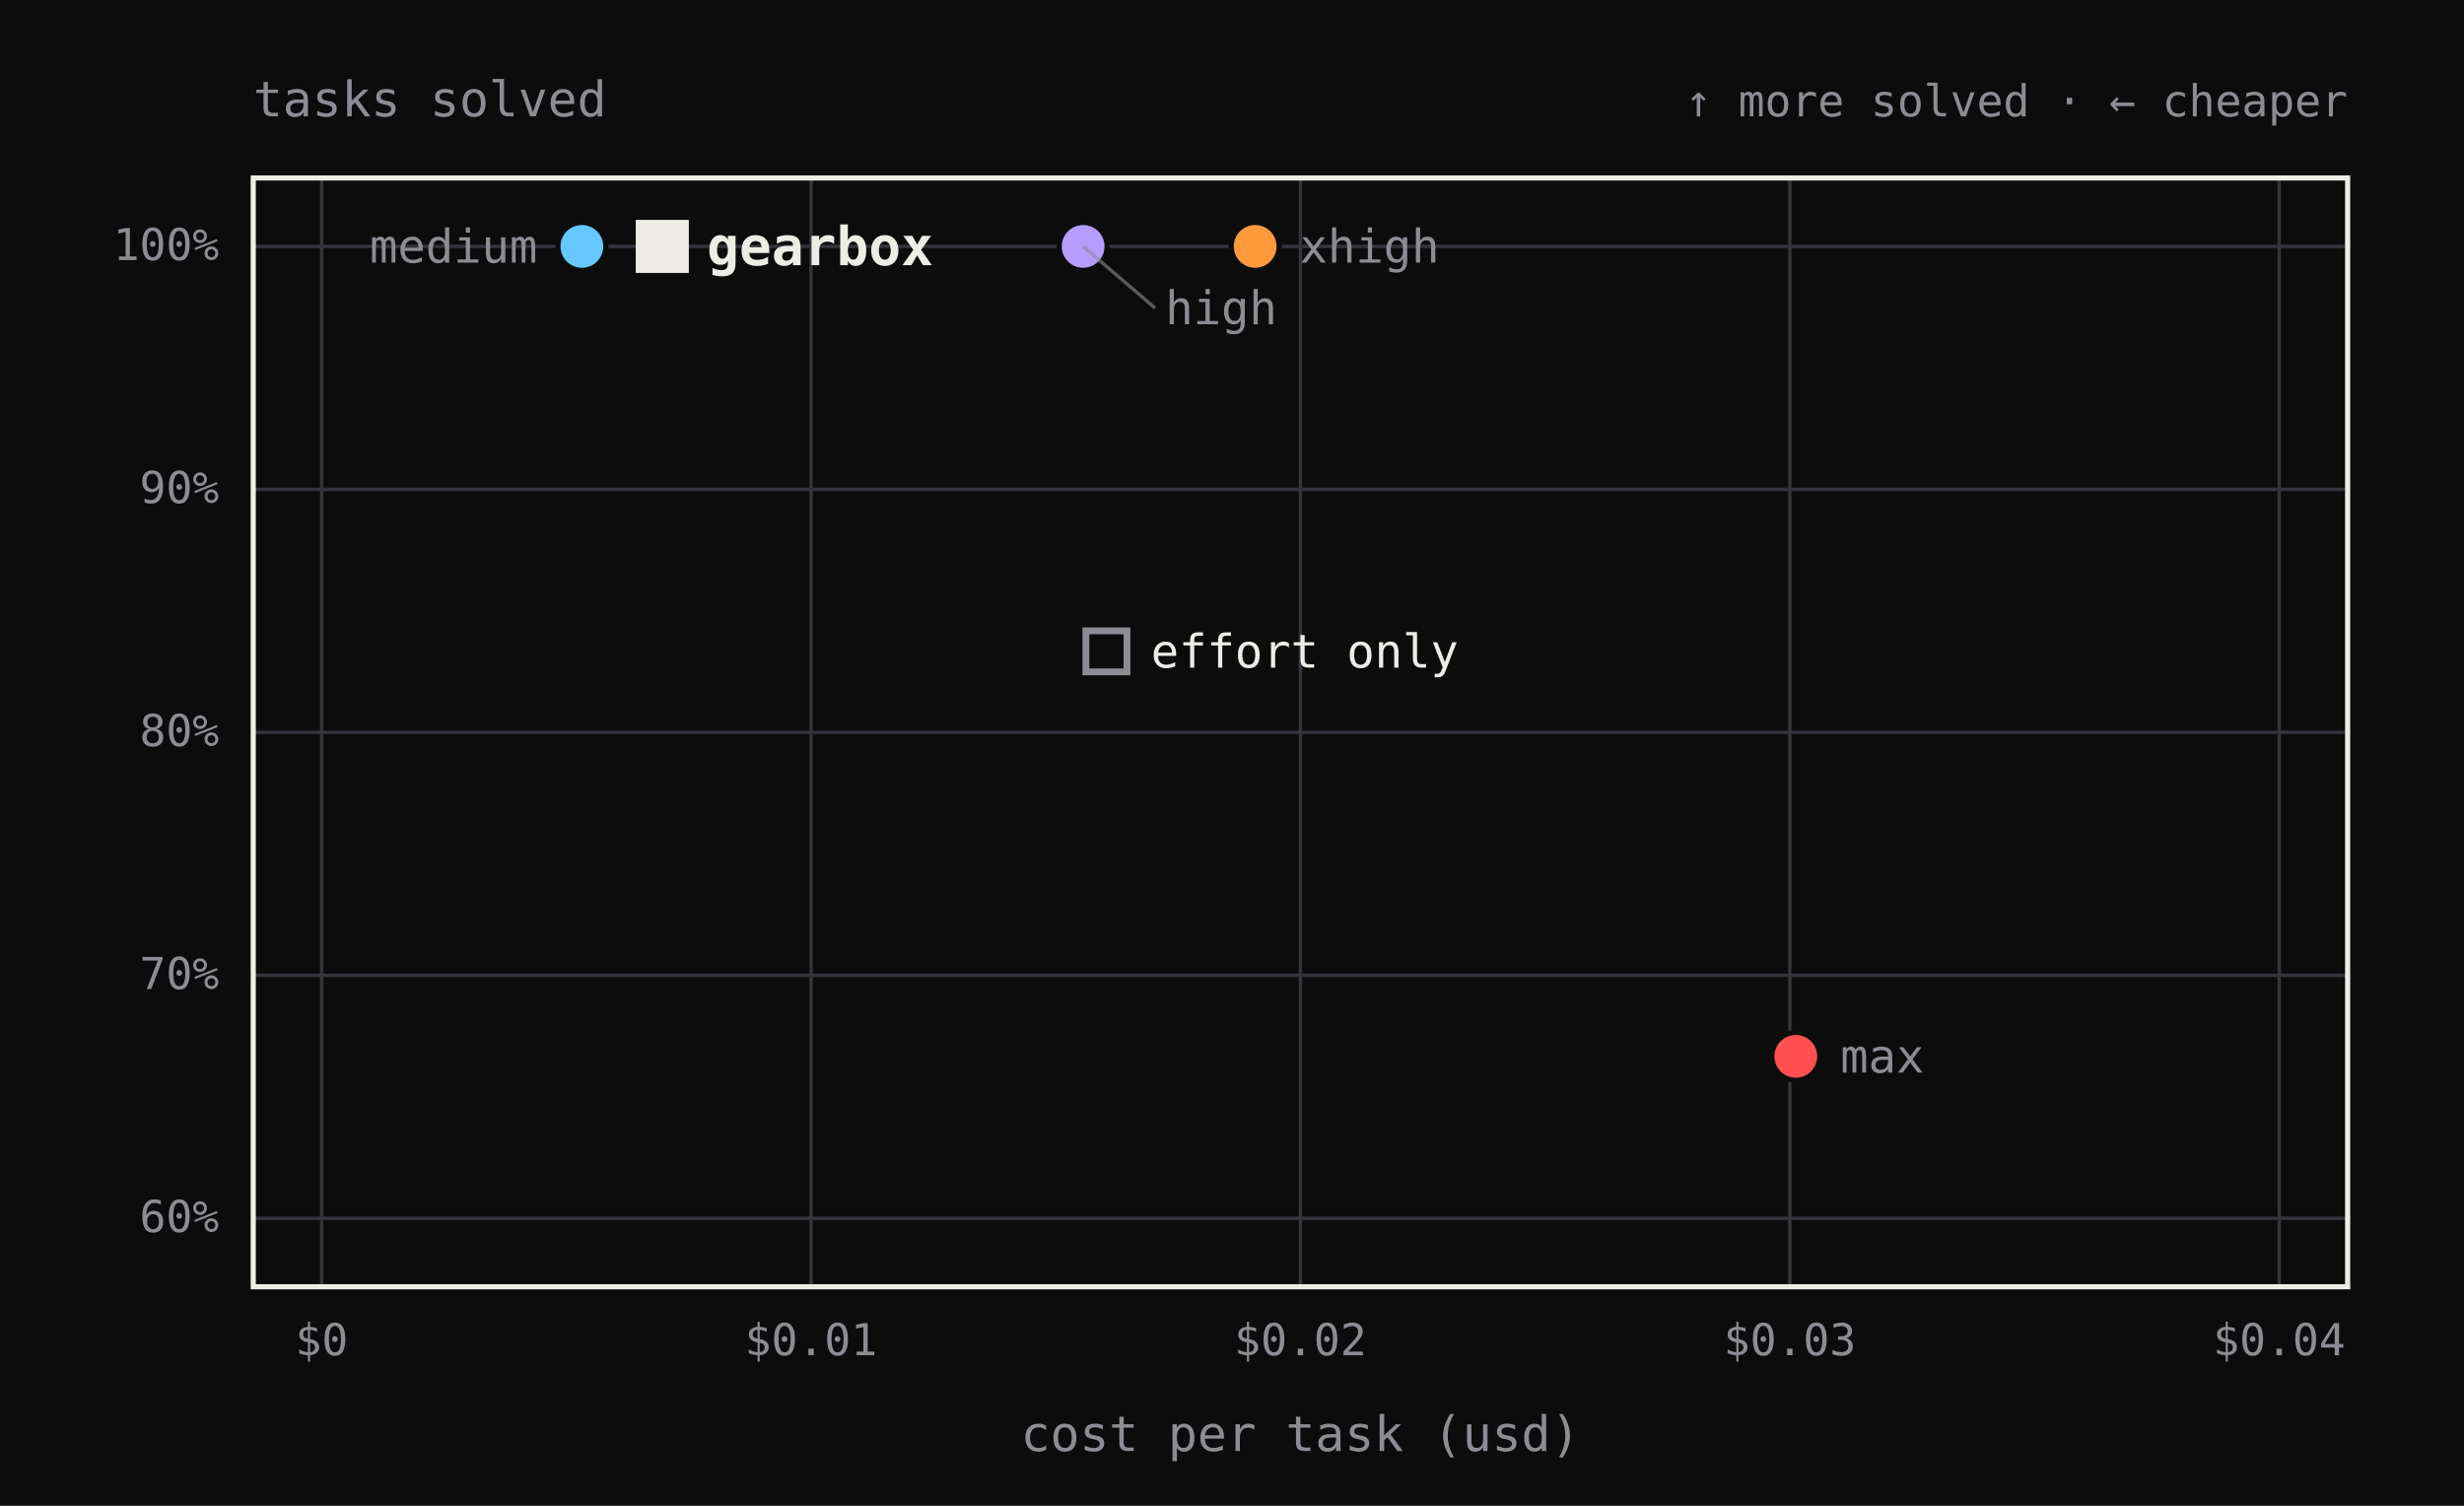
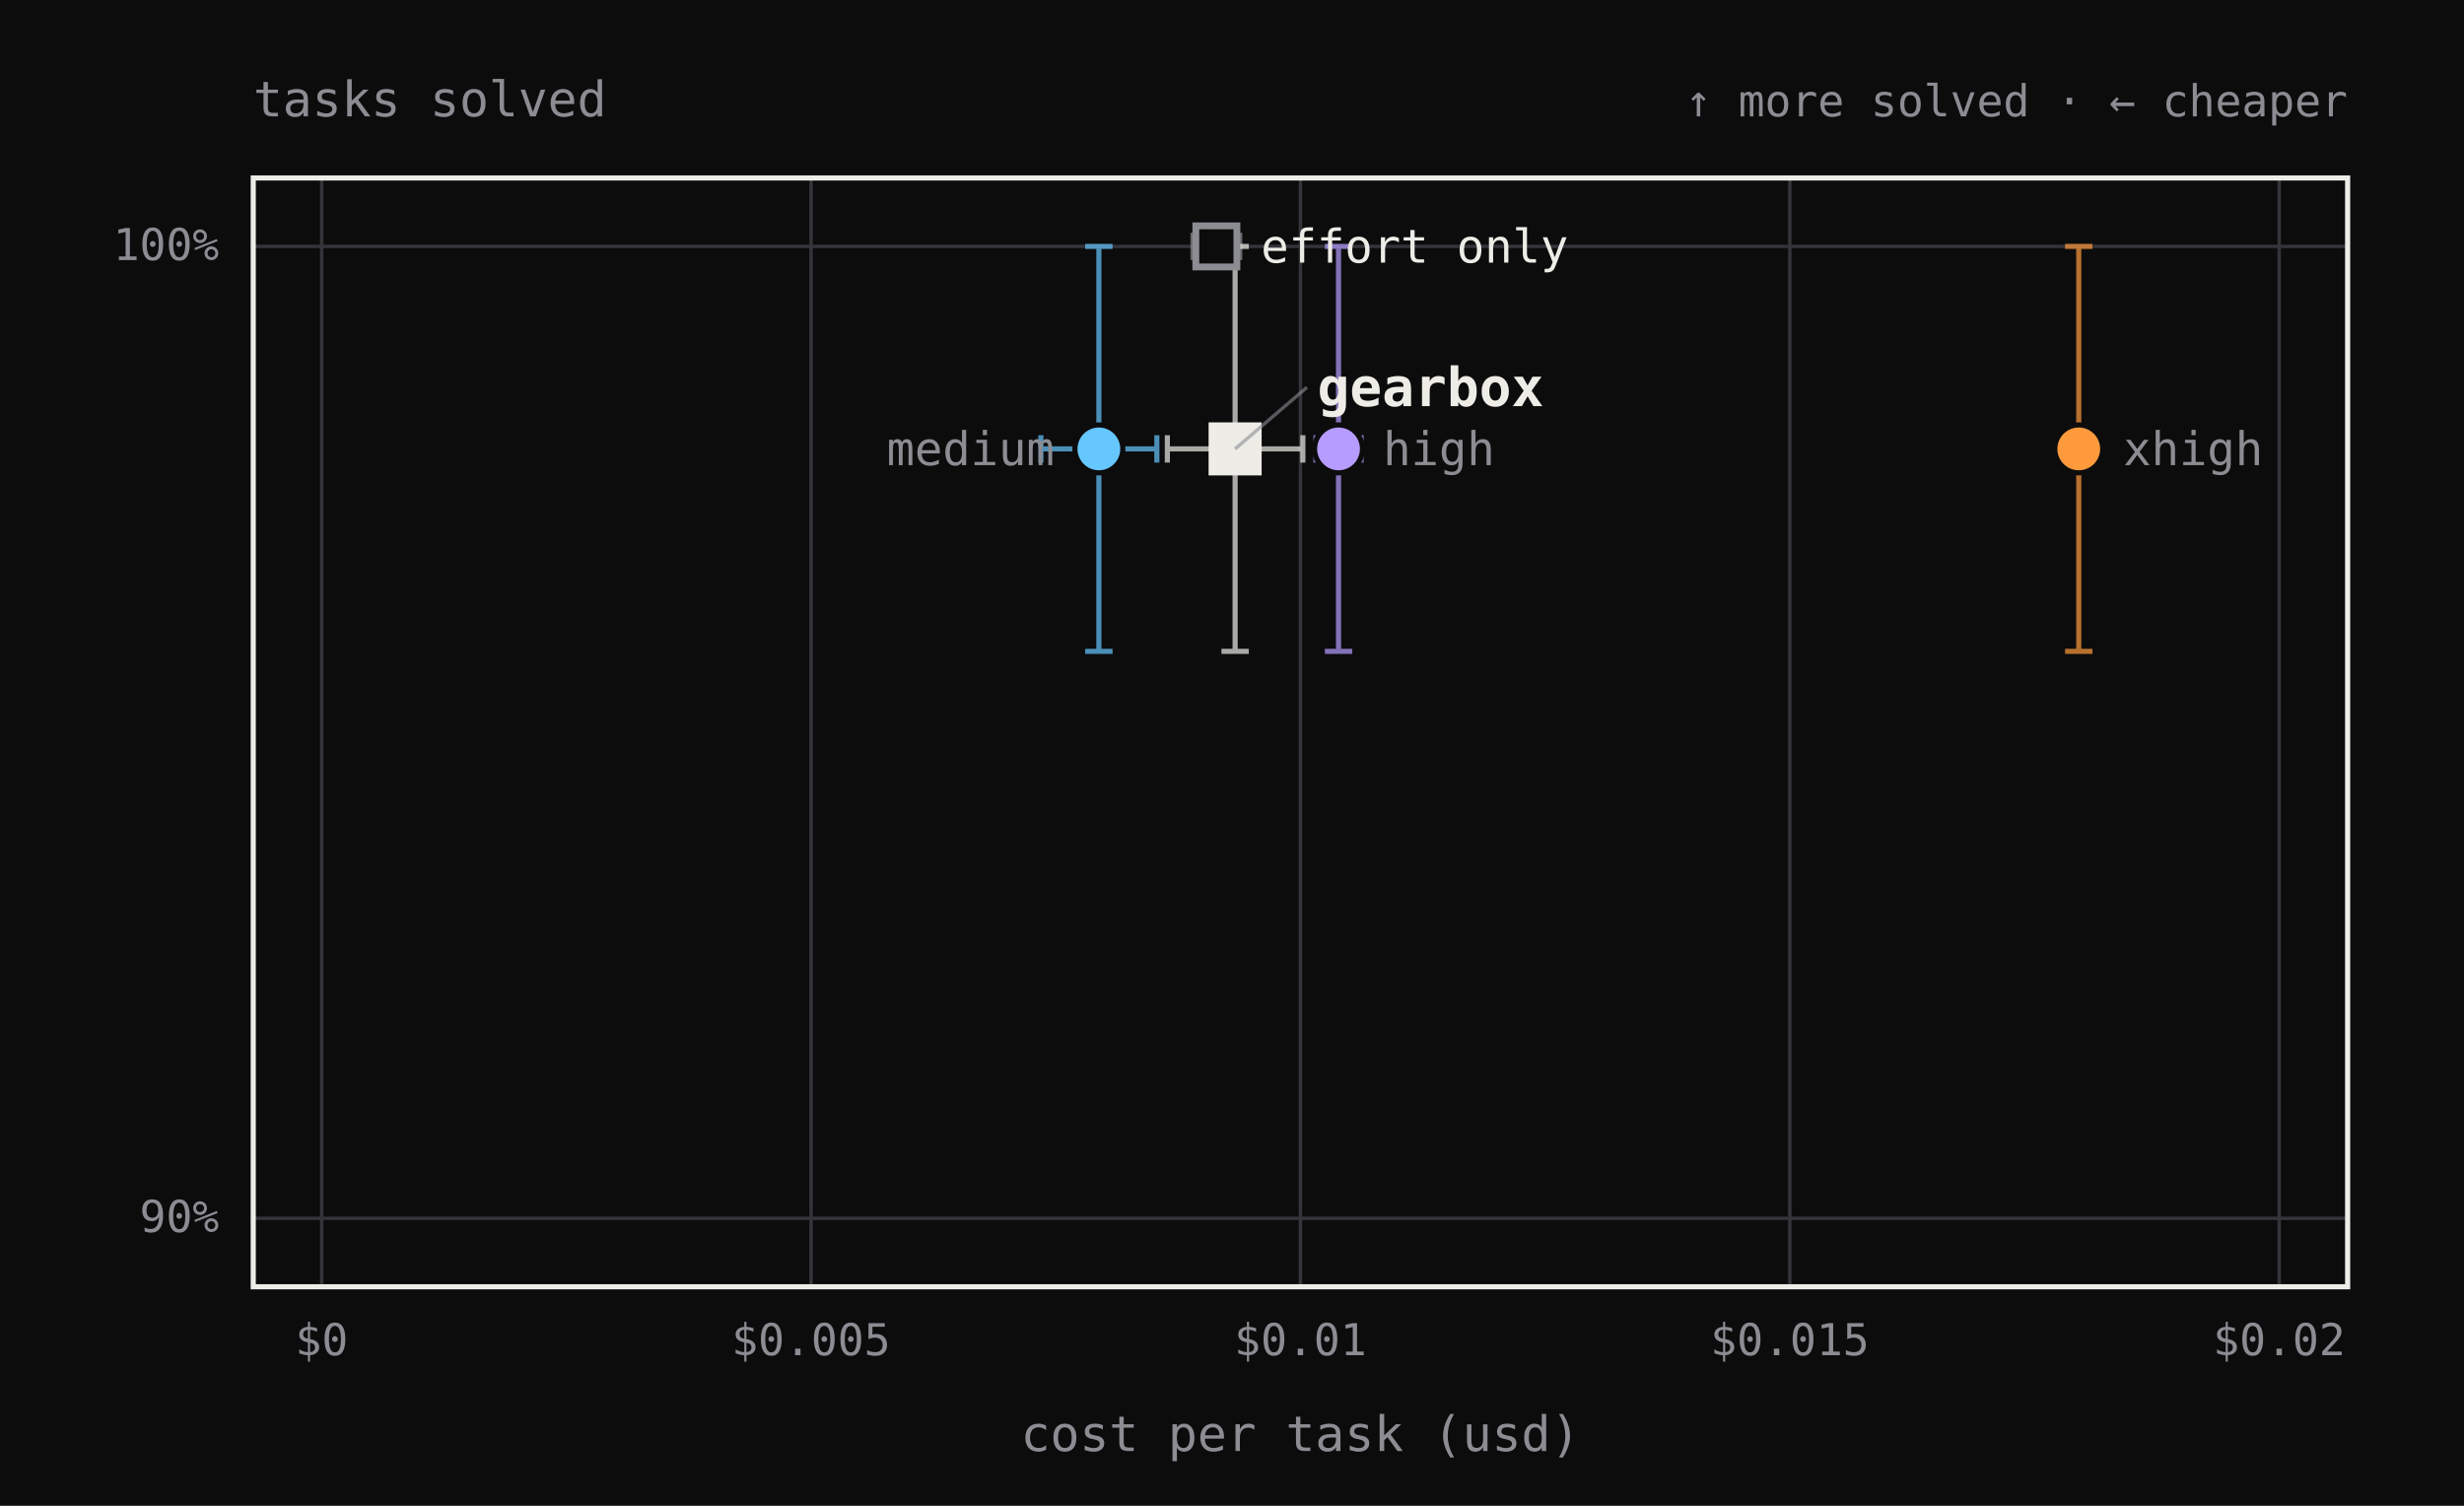
<svg xmlns="http://www.w3.org/2000/svg" width="720" height="440" viewBox="0 0 720 440" role="img" aria-label="Tasks solved vs cost per task for each setup">
  <rect width="720" height="440" fill="#0C0C0D" />
-   <path d="M74 356H686M74 285H686M74 214H686M74 143H686M74 72H686M94 52V376M237 52V376M380 52V376M523 52V376M666 52V376" stroke="#34343A" stroke-opacity="1" stroke-width="1" fill="none" />
-   <text x="64" y="360" font-family="ui-monospace, SFMono-Regular, Menlo, Consolas, monospace" font-size="12.86" fill="#8C8C93" text-anchor="end">60%</text>
-   <text x="64" y="289" font-family="ui-monospace, SFMono-Regular, Menlo, Consolas, monospace" font-size="12.86" fill="#8C8C93" text-anchor="end">70%</text>
-   <text x="64" y="218" font-family="ui-monospace, SFMono-Regular, Menlo, Consolas, monospace" font-size="12.86" fill="#8C8C93" text-anchor="end">80%</text>
-   <text x="64" y="147" font-family="ui-monospace, SFMono-Regular, Menlo, Consolas, monospace" font-size="12.86" fill="#8C8C93" text-anchor="end">90%</text>
+   <path d="M74 356H686M74 72H686M94 52V376M237 52V376M380 52V376M523 52V376M666 52V376" stroke="#34343A" stroke-opacity="1" stroke-width="1" fill="none" />
+   <text x="64" y="360" font-family="ui-monospace, SFMono-Regular, Menlo, Consolas, monospace" font-size="12.86" fill="#8C8C93" text-anchor="end">90%</text>
  <text x="64" y="76" font-family="ui-monospace, SFMono-Regular, Menlo, Consolas, monospace" font-size="12.86" fill="#8C8C93" text-anchor="end">100%</text>
  <text x="94" y="396" font-family="ui-monospace, SFMono-Regular, Menlo, Consolas, monospace" font-size="12.86" fill="#8C8C93" text-anchor="middle">$0</text>
-   <text x="237" y="396" font-family="ui-monospace, SFMono-Regular, Menlo, Consolas, monospace" font-size="12.86" fill="#8C8C93" text-anchor="middle">$0.01</text>
-   <text x="380" y="396" font-family="ui-monospace, SFMono-Regular, Menlo, Consolas, monospace" font-size="12.86" fill="#8C8C93" text-anchor="middle">$0.02</text>
-   <text x="523" y="396" font-family="ui-monospace, SFMono-Regular, Menlo, Consolas, monospace" font-size="12.86" fill="#8C8C93" text-anchor="middle">$0.03</text>
-   <text x="666" y="396" font-family="ui-monospace, SFMono-Regular, Menlo, Consolas, monospace" font-size="12.86" fill="#8C8C93" text-anchor="middle">$0.04</text>
+   <text x="237" y="396" font-family="ui-monospace, SFMono-Regular, Menlo, Consolas, monospace" font-size="12.86" fill="#8C8C93" text-anchor="middle">$0.005</text>
+   <text x="380" y="396" font-family="ui-monospace, SFMono-Regular, Menlo, Consolas, monospace" font-size="12.86" fill="#8C8C93" text-anchor="middle">$0.01</text>
+   <text x="523" y="396" font-family="ui-monospace, SFMono-Regular, Menlo, Consolas, monospace" font-size="12.86" fill="#8C8C93" text-anchor="middle">$0.015</text>
+   <text x="666" y="396" font-family="ui-monospace, SFMono-Regular, Menlo, Consolas, monospace" font-size="12.86" fill="#8C8C93" text-anchor="middle">$0.02</text>
  <rect x="74" y="52" width="612" height="324" fill="none" stroke="#EDECE6" stroke-width="1.5" />
  <text x="380" y="424" font-family="ui-monospace, SFMono-Regular, Menlo, Consolas, monospace" font-size="14.29" fill="#8C8C93" text-anchor="middle">cost per task (usd)</text>
  <text x="74" y="34" font-family="ui-monospace, SFMono-Regular, Menlo, Consolas, monospace" font-size="14.29" fill="#8C8C93" text-anchor="start">tasks solved</text>
  <text x="686" y="34" font-family="ui-monospace, SFMono-Regular, Menlo, Consolas, monospace" font-size="12.86" fill="#8C8C93" text-anchor="end">↑ more solved · ← cheaper</text>
-   <path d="M170.03 72H170.03M170.03 68V76M170.03 68V76M170.03 72V72M166.03 72H174.03M166.03 72H174.03" stroke="#66C7FF" stroke-opacity="0.7" stroke-width="1.5" fill="none" />
-   <path d="M316.5 72H316.5M316.5 68V76M316.5 68V76M316.5 72V72M312.5 72H320.5M312.5 72H320.5" stroke="#B69CFF" stroke-opacity="0.7" stroke-width="1.5" fill="none" />
-   <path d="M366.77 72H366.77M366.77 68V76M366.77 68V76M366.77 72V72M362.77 72H370.77M362.77 72H370.77" stroke="#FF9A3C" stroke-opacity="0.7" stroke-width="1.5" fill="none" />
-   <path d="M524.75 308.67H524.75M524.75 304.67V312.67M524.75 304.67V312.67M524.75 308.67V308.67M520.75 308.67H528.75M520.75 308.67H528.75" stroke="#FF4F4F" stroke-opacity="0.7" stroke-width="1.5" fill="none" />
-   <path d="M323.31 190.33H323.31M323.31 186.33V194.33M323.31 186.33V194.33M323.31 190.33V190.33M319.31 190.33H327.31M319.31 190.33H327.31" stroke="#8C8C93" stroke-opacity="0.7" stroke-width="1.5" fill="none" />
-   <path d="M193.53 72H193.53M193.53 68V76M193.53 68V76M193.53 72V72M189.53 72H197.53M189.53 72H197.53" stroke="#EDECE6" stroke-opacity="0.7" stroke-width="1.5" fill="none" />
-   <circle cx="170.03" cy="72" r="7" fill="#66C7FF" stroke="#0C0C0D" stroke-width="1.5" />
-   <circle cx="316.5" cy="72" r="7" fill="#B69CFF" stroke="#0C0C0D" stroke-width="1.5" />
-   <circle cx="366.77" cy="72" r="7" fill="#FF9A3C" stroke="#0C0C0D" stroke-width="1.5" />
-   <circle cx="524.75" cy="308.67" r="7" fill="#FF4F4F" stroke="#0C0C0D" stroke-width="1.5" />
-   <rect x="317.31" y="184.33" width="12" height="12" fill="#0C0C0D" stroke="#8C8C93" stroke-width="2" />
-   <rect x="186.53" y="65" width="14" height="14" fill="#EDECE6" stroke="#EDECE6" stroke-width="1.5" />
-   <text x="206.53" y="77.5" font-family="ui-monospace, SFMono-Regular, Menlo, Consolas, monospace" font-size="15.71" fill="#EDECE6" text-anchor="start" font-weight="600">gearbox</text>
-   <text x="336.31" y="195.08" font-family="ui-monospace, SFMono-Regular, Menlo, Consolas, monospace" font-size="13.57" fill="#EDECE6" text-anchor="start">effort only</text>
-   <text x="157.03" y="76.75" font-family="ui-monospace, SFMono-Regular, Menlo, Consolas, monospace" font-size="13.57" fill="#8C8C93" text-anchor="end">medium</text>
-   <path d="M316.5 72L337.5 90" stroke="#8C8C93" stroke-opacity="0.6" stroke-width="1" fill="none" />
-   <text x="340.5" y="94.75" font-family="ui-monospace, SFMono-Regular, Menlo, Consolas, monospace" font-size="13.57" fill="#8C8C93" text-anchor="start">high</text>
-   <text x="379.77" y="76.75" font-family="ui-monospace, SFMono-Regular, Menlo, Consolas, monospace" font-size="13.57" fill="#8C8C93" text-anchor="start">xhigh</text>
-   <text x="537.75" y="313.42" font-family="ui-monospace, SFMono-Regular, Menlo, Consolas, monospace" font-size="13.57" fill="#8C8C93" text-anchor="start">max</text>
+   <path d="M304.16 131.17H338.04M304.16 127.17V135.17M338.04 127.17V135.17M321.1 72V190.33M317.1 72H325.1M317.1 190.33H325.1" stroke="#66C7FF" stroke-opacity="0.7" stroke-width="1.5" fill="none" />
+   <path d="M384.53 131.17H397.73M384.53 127.17V135.17M397.73 127.17V135.17M391.13 72V190.33M387.13 72H395.13M387.13 190.33H395.13" stroke="#B69CFF" stroke-opacity="0.7" stroke-width="1.5" fill="none" />
+   <path d="M604.33 131.17H610.52M604.33 127.17V135.17M610.52 127.17V135.17M607.43 72V190.33M603.43 72H611.43M603.43 190.33H611.43" stroke="#FF9A3C" stroke-opacity="0.7" stroke-width="1.5" fill="none" />
+   <path d="M348.6 72H362.26M348.6 68V76M362.26 68V76M355.43 72V72M351.43 72H359.43M351.43 72H359.43" stroke="#8C8C93" stroke-opacity="0.7" stroke-width="1.5" fill="none" />
+   <path d="M341.11 131.17H380.71M341.11 127.17V135.17M380.71 127.17V135.17M360.91 72V190.33M356.91 72H364.91M356.91 190.33H364.91" stroke="#EDECE6" stroke-opacity="0.7" stroke-width="1.5" fill="none" />
+   <circle cx="321.1" cy="131.17" r="7" fill="#66C7FF" stroke="#0C0C0D" stroke-width="1.5" />
+   <circle cx="391.13" cy="131.17" r="7" fill="#B69CFF" stroke="#0C0C0D" stroke-width="1.5" />
+   <circle cx="607.43" cy="131.17" r="7" fill="#FF9A3C" stroke="#0C0C0D" stroke-width="1.5" />
+   <rect x="349.43" y="66" width="12" height="12" fill="#0C0C0D" stroke="#8C8C93" stroke-width="2" />
+   <rect x="353.91" y="124.17" width="14" height="14" fill="#EDECE6" stroke="#EDECE6" stroke-width="1.5" />
+   <path d="M360.91 131.17L381.91 113.17" stroke="#8C8C93" stroke-opacity="0.6" stroke-width="1" fill="none" />
+   <text x="384.91" y="118.67" font-family="ui-monospace, SFMono-Regular, Menlo, Consolas, monospace" font-size="15.71" fill="#EDECE6" text-anchor="start" font-weight="600">gearbox</text>
+   <text x="368.43" y="76.75" font-family="ui-monospace, SFMono-Regular, Menlo, Consolas, monospace" font-size="13.57" fill="#EDECE6" text-anchor="start">effort only</text>
+   <text x="308.1" y="135.92" font-family="ui-monospace, SFMono-Regular, Menlo, Consolas, monospace" font-size="13.57" fill="#8C8C93" text-anchor="end">medium</text>
+   <text x="404.13" y="135.92" font-family="ui-monospace, SFMono-Regular, Menlo, Consolas, monospace" font-size="13.57" fill="#8C8C93" text-anchor="start">high</text>
+   <text x="620.43" y="135.92" font-family="ui-monospace, SFMono-Regular, Menlo, Consolas, monospace" font-size="13.57" fill="#8C8C93" text-anchor="start">xhigh</text>
</svg>
